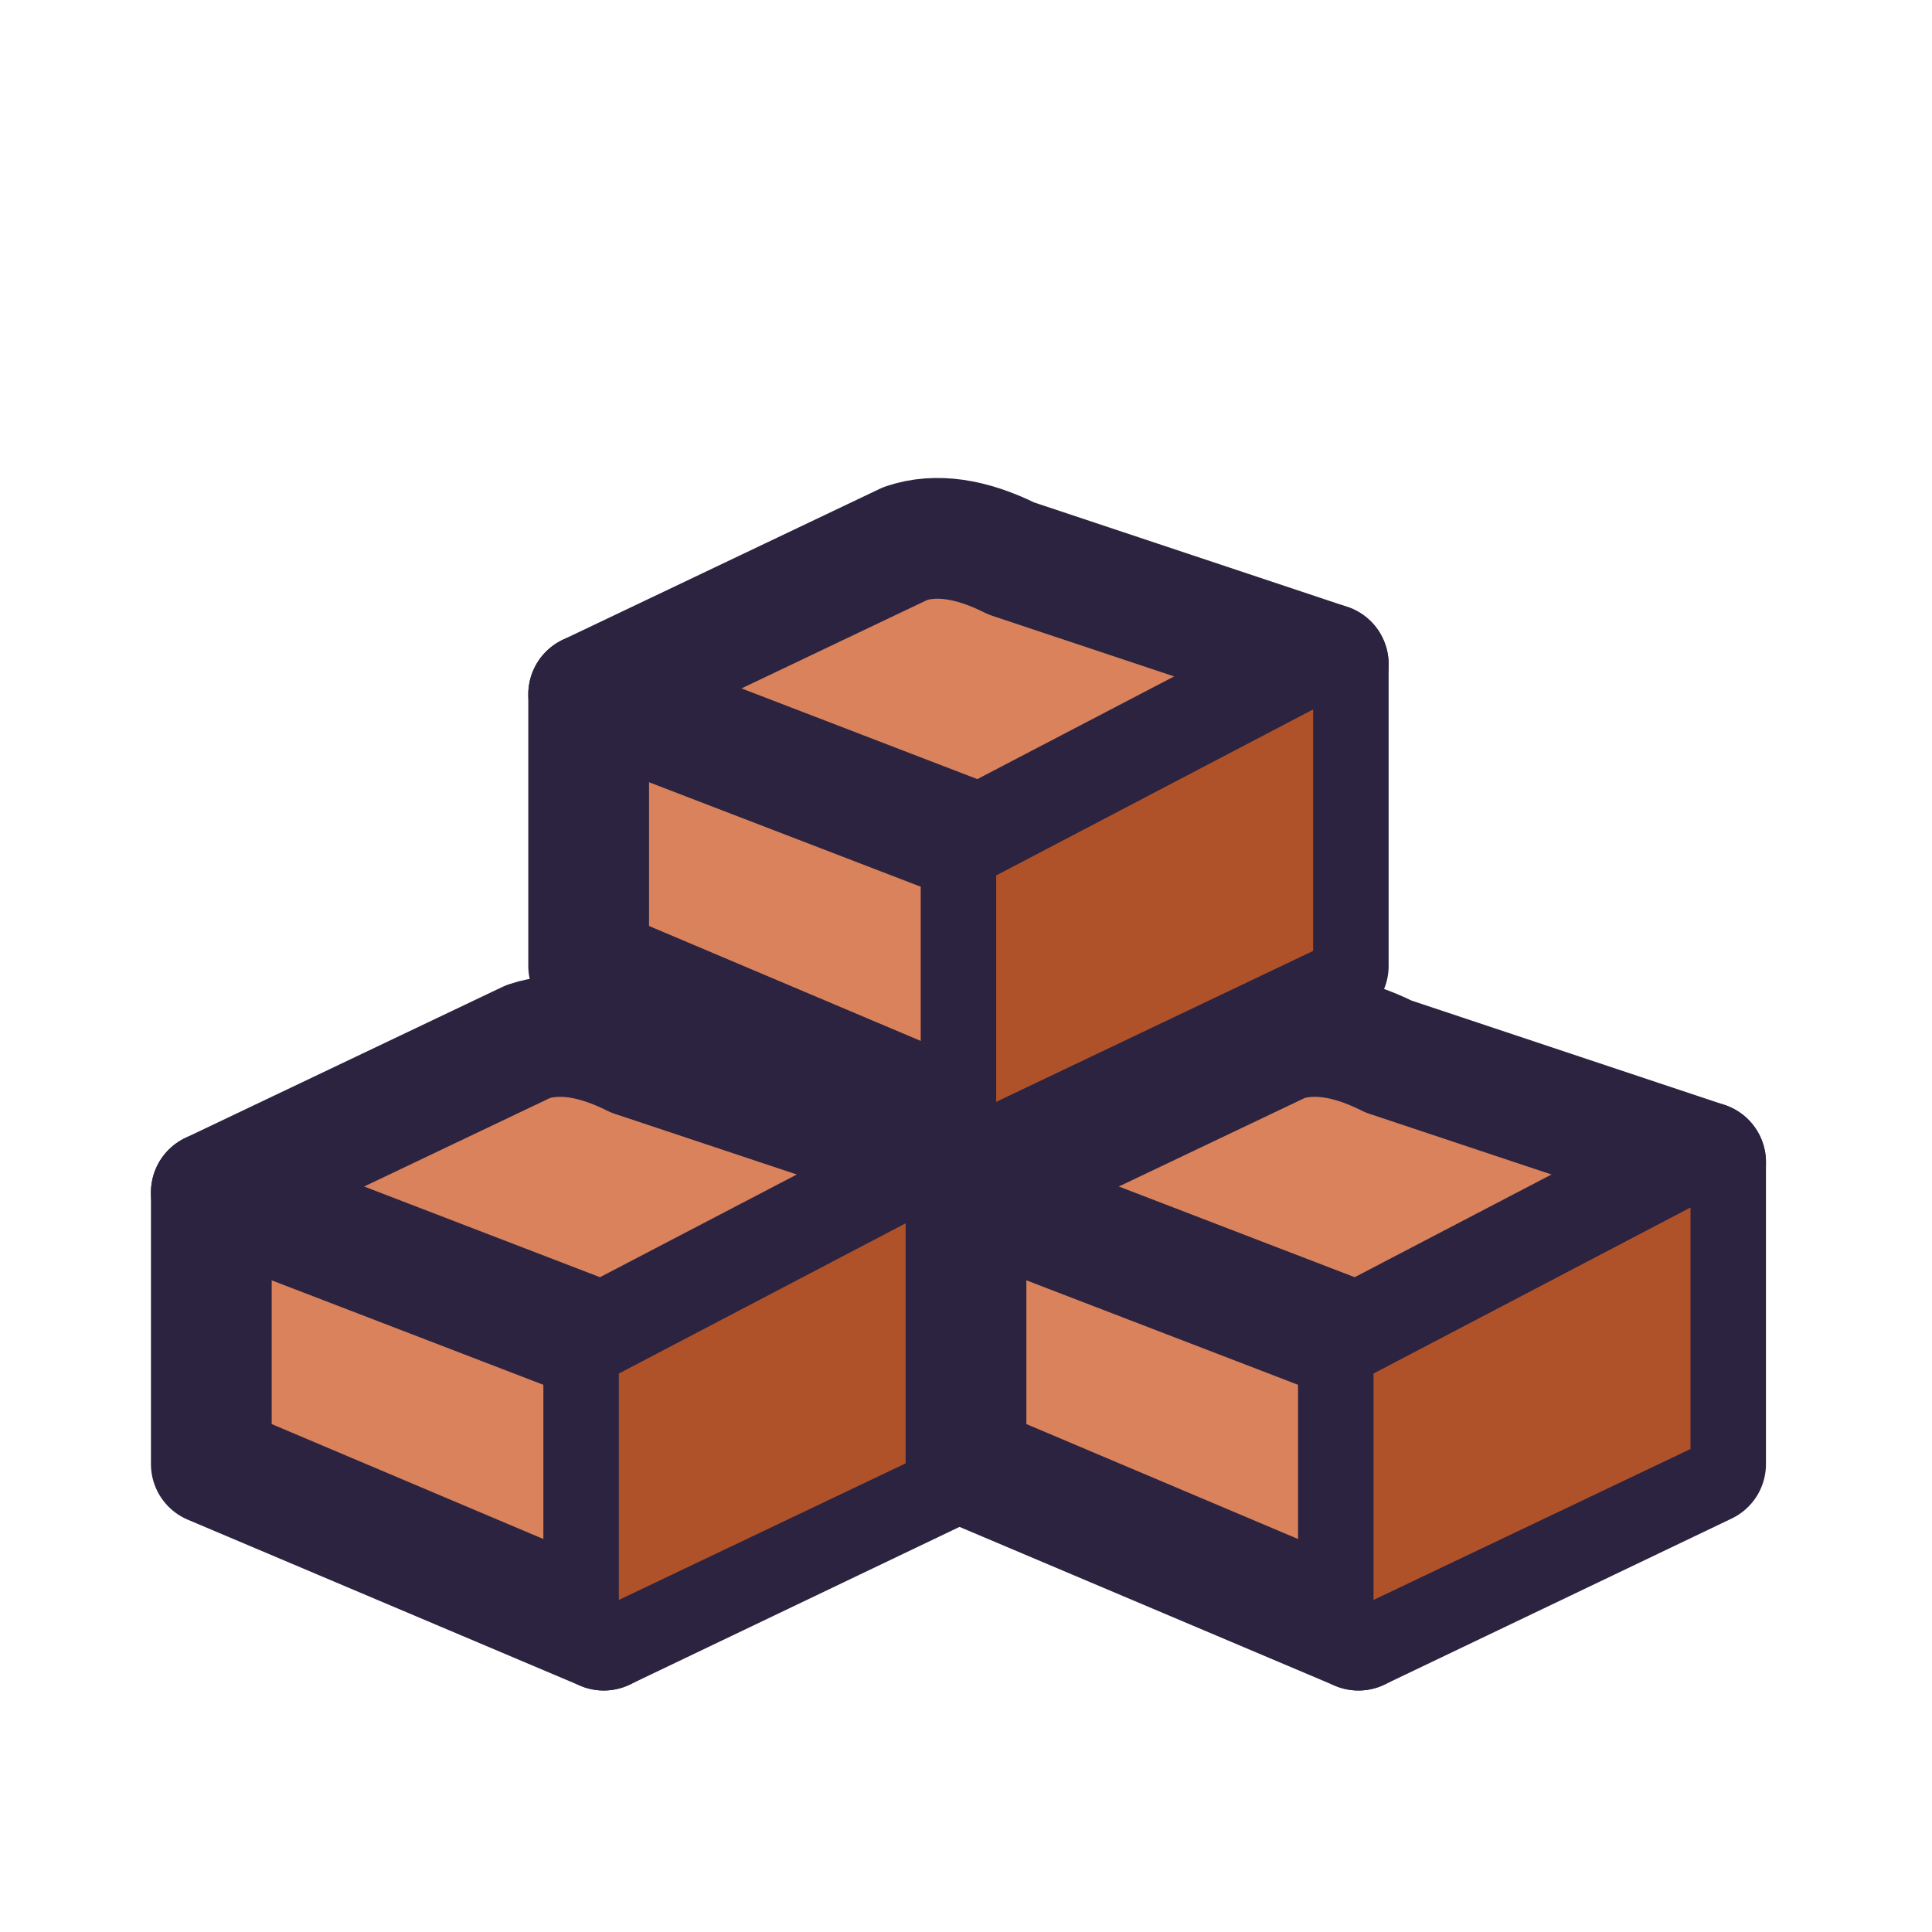
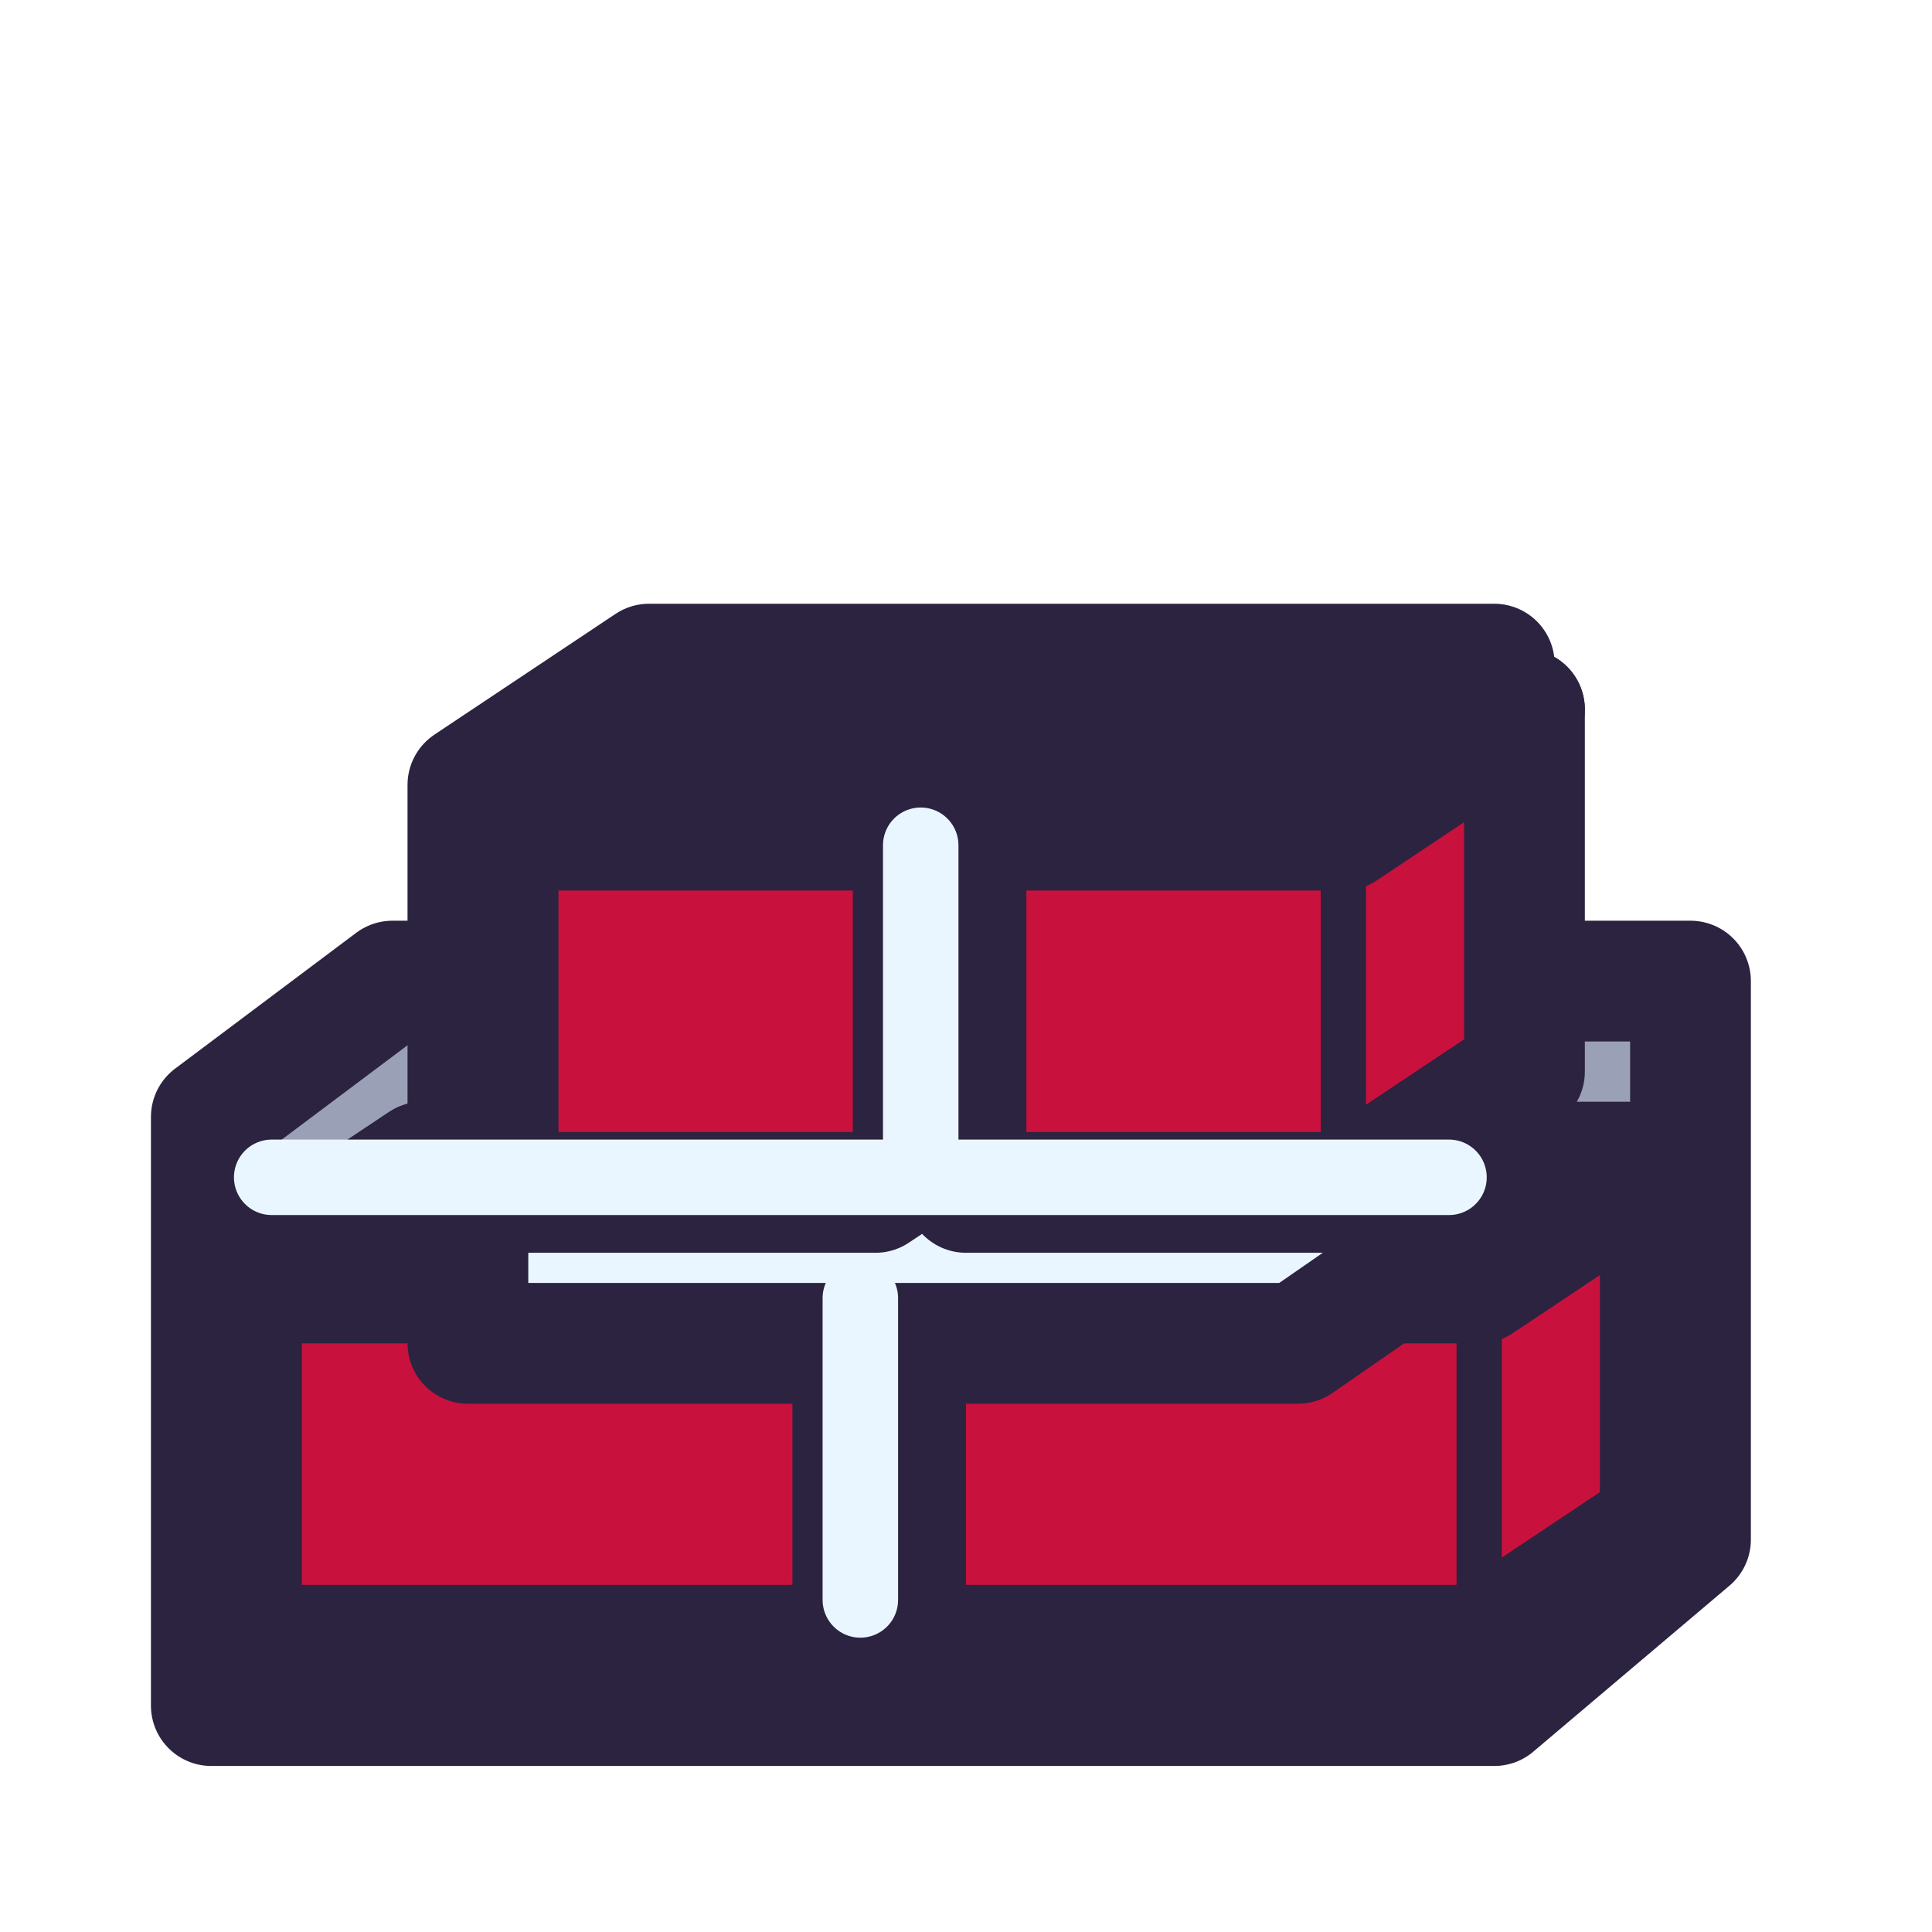
<svg xmlns="http://www.w3.org/2000/svg" version="1.1" viewBox="0 0 64 64" fill="none" stroke="#2B2340" stroke-width="4" stroke-linecap="round" stroke-linejoin="round">
  <g transform="scale(0.5)" stroke-width="8">
-     <g transform="translate(14 68)">
-       <path d="M0 11 L21 1 Q24 0 28 2 L49 9 V29 L26 40 L0 29Z" fill="#D9825B" />
-       <path d="M0 11 L26 21 L49 9 M26 21 V40" fill="none" />
-       <path d="M27 23 L48 12 V28 L27 38Z" fill="#B05229" stroke="none" />
+     <path d="M14 74L26 65H112V102L99 113H14Z" fill="#9AA0B5" />
+     <g transform="translate(16 77)">
+       <path d="M0 8L12 0H50V24L38 32H0Z" fill="#C9113D" />
+       <path d="M0 8L12 0H50L38 8Z" fill="#EF476F" />
+       <path d="M38 9V30" fill="none" stroke="#2B2340" stroke-width="3" />
    </g>
-     <g transform="translate(64 68)">
-       <path d="M0 11 L21 1 Q24 0 28 2 L49 9 V29 L26 40 L0 29Z" fill="#D9825B" />
-       <path d="M0 11 L26 21 L49 9 M26 21 V40" fill="none" />
-       <path d="M27 23 L48 12 V28 L27 38Z" fill="#B05229" stroke="none" />
+     <g transform="translate(60 77)">
+       <path d="M0 8L12 0H50V24L38 32H0Z" fill="#C9113D" />
+       <path d="M0 8L12 0H50L38 8Z" fill="#EF476F" />
+       <path d="M38 9V30" fill="none" stroke="#2B2340" stroke-width="3" />
    </g>
-     <g transform="translate(39 35)">
-       <path d="M0 11 L21 1 Q24 0 28 2 L49 9 V29 L26 40 L0 29Z" fill="#D9825B" />
-       <path d="M0 11 L26 21 L49 9 M26 21 V40" fill="none" />
-       <path d="M27 23 L48 12 V28 L27 38Z" fill="#B05229" stroke="none" />
+     <path d="M31 52L43 44H99V80L86 89H31Z" fill="#EAF6FF" />
+     <g transform="translate(33 47)">
+       <path d="M0 8L12 0H37V24L25 32H0Z" fill="#C9113D" />
+       <path d="M0 8L12 0H37L25 8Z" fill="#EF476F" />
+       <path d="M25 9V30" fill="none" stroke="#2B2340" stroke-width="3" />
    </g>
+     <g transform="translate(64 47)">
+       <path d="M0 8L12 0H37V24L25 32H0Z" fill="#C9113D" />
+       <path d="M0 8L12 0H37L25 8Z" fill="#EF476F" />
+       <path d="M25 9V30" fill="none" stroke="#2B2340" stroke-width="3" />
+     </g>
+     <path d="M18 78H96M57 86V106M61 56V76" fill="none" stroke="#EAF6FF" stroke-width="5" />
  </g>
</svg>
